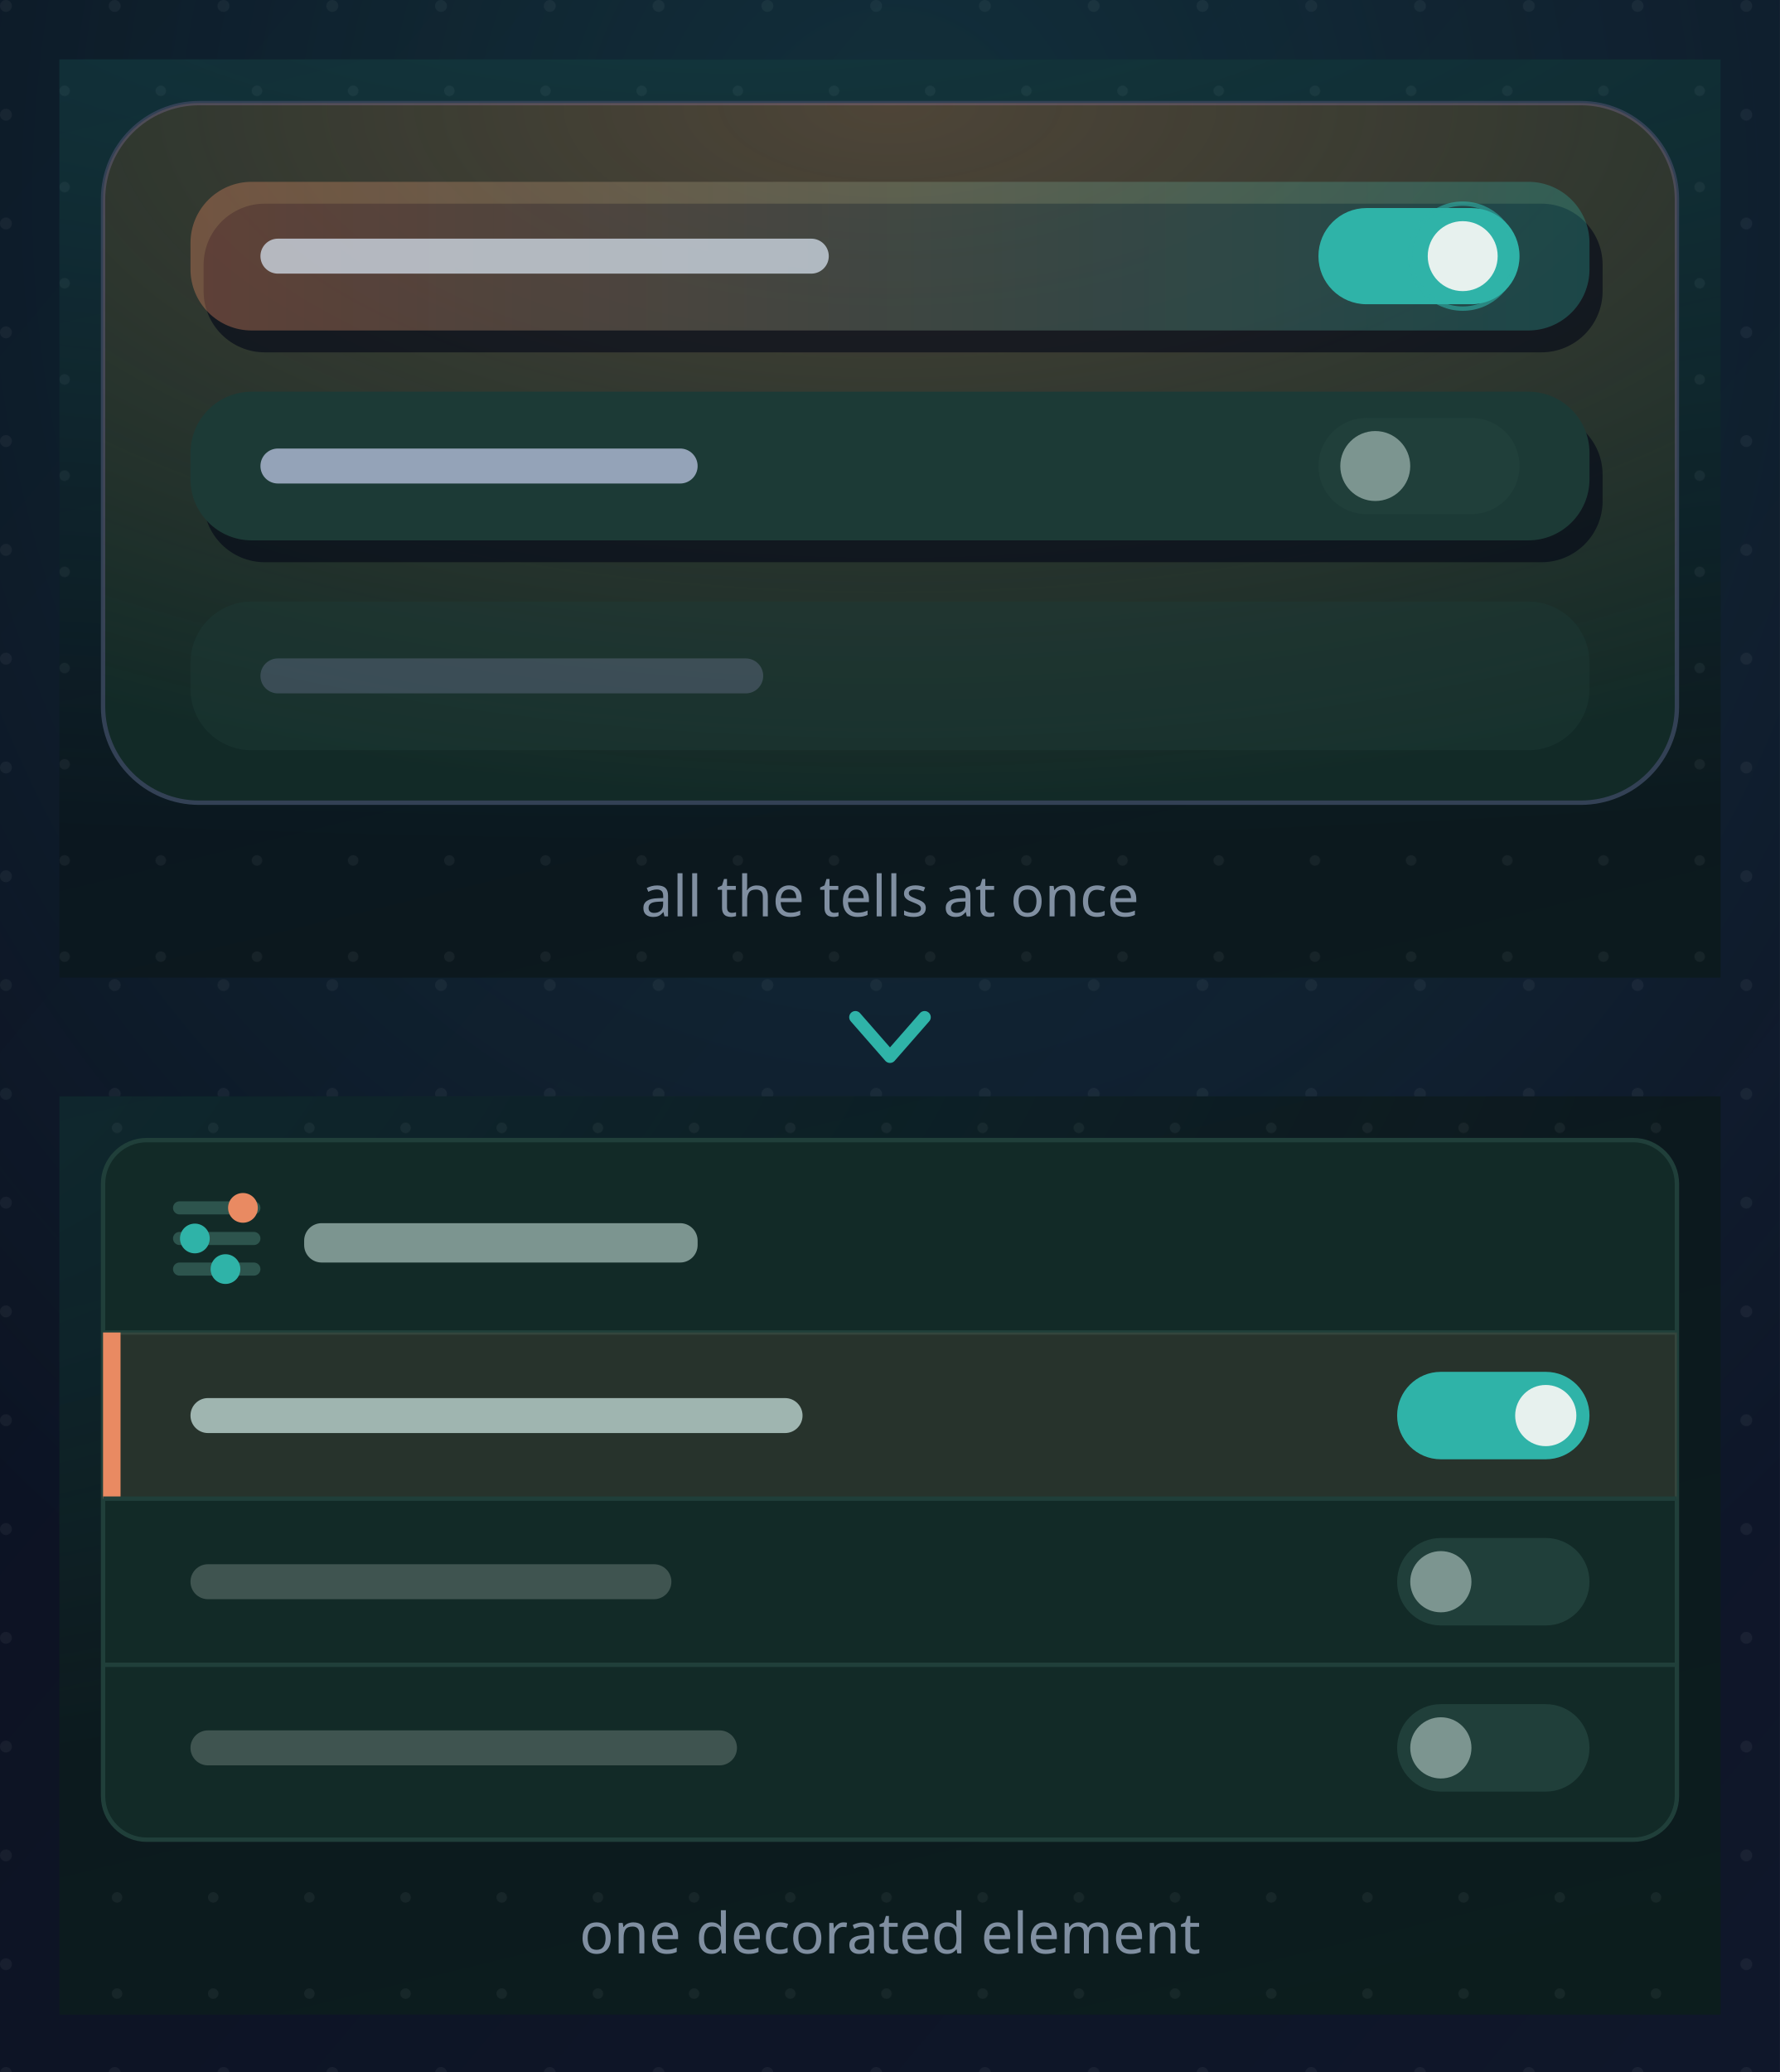
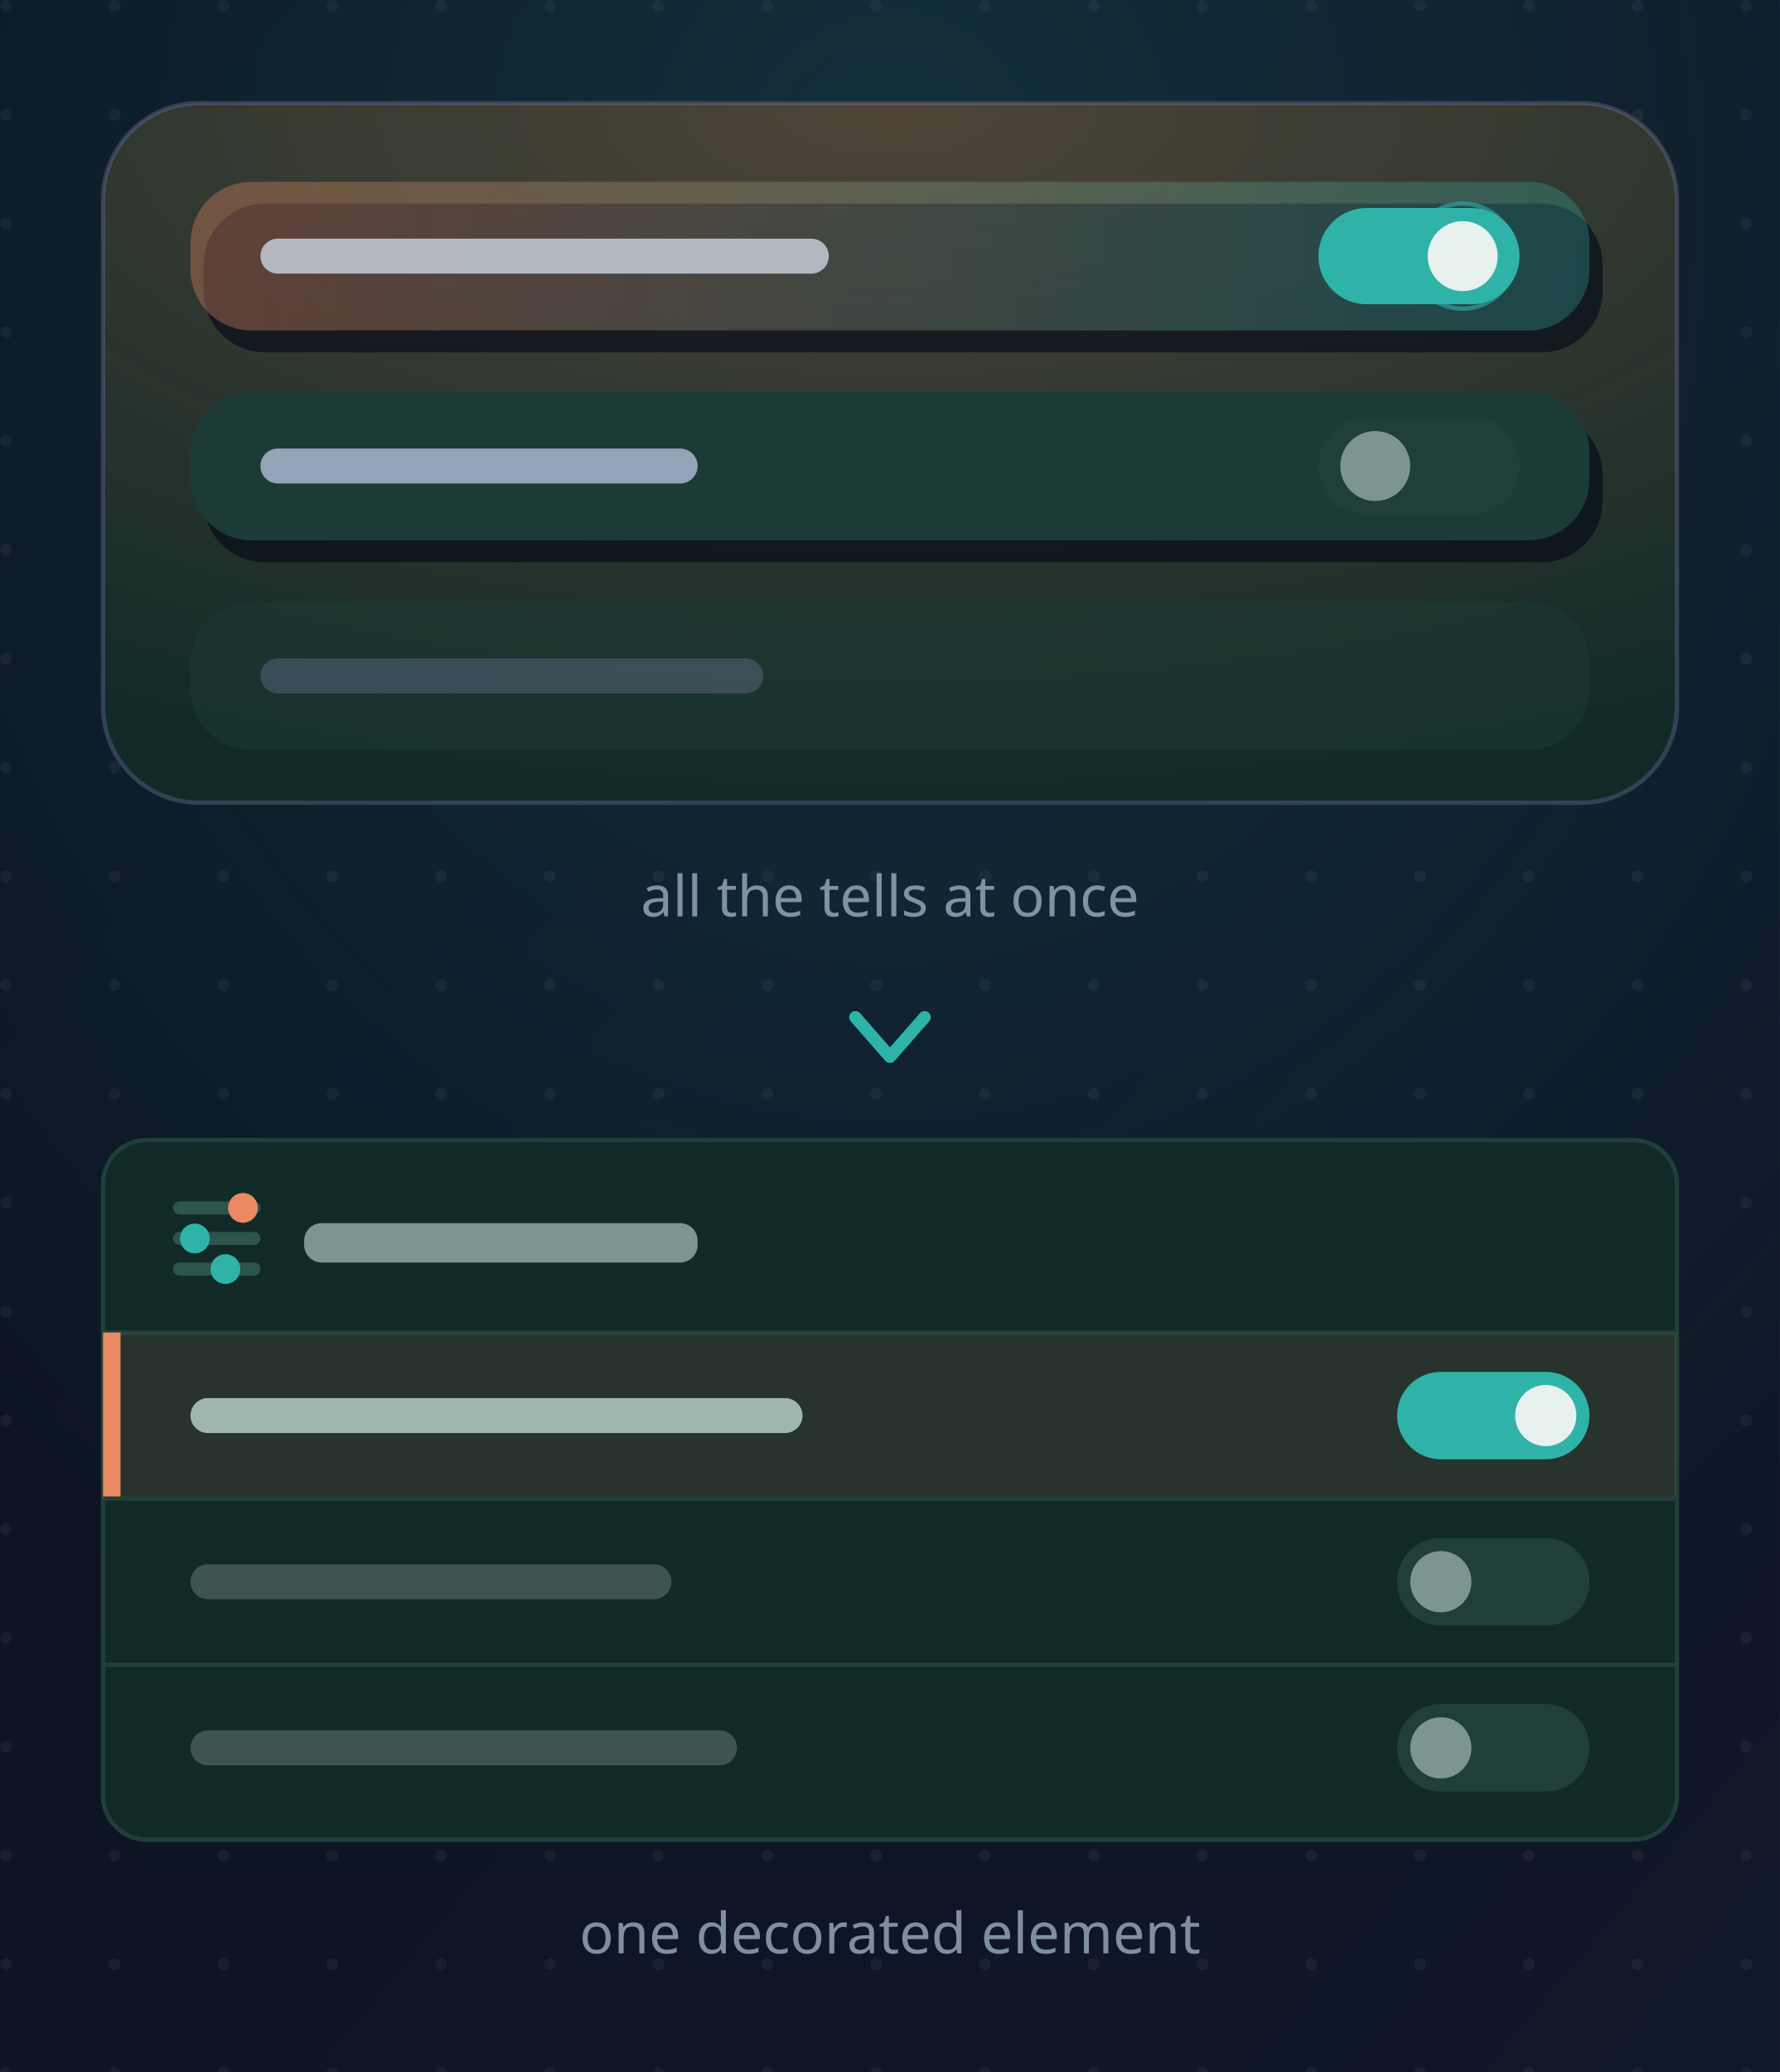
<svg xmlns="http://www.w3.org/2000/svg" viewBox="0 0 360 419" role="img" aria-label="A UI card crowded with glows, gradients and floating rows, an arrow, then a flat dense card whose only ornament is a terracotta enabled-edge">
  <defs>
    <linearGradient id="m-bg" x1="0" y1="0" x2="1" y2="1">
      <stop offset="0" stop-color="#0b1120" />
      <stop offset="1" stop-color="#0f172a" />
    </linearGradient>
    <radialGradient id="m-glow" cx="0.5" cy="0.1" r="0.8">
      <stop offset="0" stop-color="#2fb3a8" stop-opacity="0.18" />
      <stop offset="1" stop-color="#2fb3a8" stop-opacity="0" />
    </radialGradient>
    <pattern id="m-dots" width="22" height="22" patternUnits="userSpaceOnUse">
      <circle cx="1.2" cy="1.2" r="1.2" fill="#f8fafc" fill-opacity="0.05" />
    </pattern>
  </defs>
  <rect width="360" height="419" fill="url(#m-bg)" />
  <rect width="360" height="419" fill="url(#m-dots)" />
  <rect width="360" height="419" fill="url(#m-glow)" />
  <svg x="12.0" y="12.0" width="336.0" height="185.7" viewBox="110 60 380 210">
    <defs>
      <linearGradient id="bg" x1="0" y1="0" x2="1" y2="1">
        <stop offset="0" stop-color="#0b1120" />
        <stop offset="1" stop-color="#0c1f1d" />
      </linearGradient>
      <radialGradient id="glow" cx="0.22" cy="0.15" r="0.65">
        <stop offset="0" stop-color="#2fb3a8" stop-opacity="0.22" />
        <stop offset="1" stop-color="#2fb3a8" stop-opacity="0" />
      </radialGradient>
      <pattern id="dots" width="22" height="22" patternUnits="userSpaceOnUse">
        <circle cx="1.2" cy="1.2" r="1.2" fill="#f8fafc" fill-opacity="0.05" />
      </pattern>
      <radialGradient id="cardglow" cx="0.5" cy="0" r="1">
        <stop offset="0" stop-color="#e98a62" stop-opacity="0.28" />
        <stop offset="1" stop-color="#e98a62" stop-opacity="0" />
      </radialGradient>
      <linearGradient id="rowgrad" x1="0" y1="0" x2="1" y2="0">
        <stop offset="0" stop-color="#e98a62" stop-opacity="0.35" />
        <stop offset="1" stop-color="#2fb3a8" stop-opacity="0.3" />
      </linearGradient>
    </defs>
-     <rect width="1200" height="300" fill="url(#bg)" />
-     <rect width="1200" height="300" fill="url(#dots)" />
-     <rect width="1200" height="300" fill="url(#glow)" />
    <g transform="translate(120 70)" font-family="ui-sans-serif, system-ui, sans-serif">
      <rect width="360" height="160" rx="22" fill="#122a27" stroke="#334155" />
      <rect width="360" height="160" rx="22" fill="url(#cardglow)" />
      <g transform="translate(20 18)">
        <rect x="3" y="5" width="320" height="34" rx="14" fill="#020617" fill-opacity="0.6" />
        <rect width="320" height="34" rx="14" fill="url(#rowgrad)" />
        <rect x="16" y="13" width="130" height="8" rx="4" fill="#cbd5e1" fill-opacity="0.8" />
        <rect x="258" y="6" width="46" height="22" rx="11" fill="#2fb3a8" />
        <circle cx="291" cy="17" r="8" fill="#e7f1ee" />
        <circle cx="291" cy="17" r="12" fill="none" stroke="#2fb3a8" stroke-opacity="0.6" />
      </g>
      <g transform="translate(20 66)">
        <rect x="3" y="5" width="320" height="34" rx="14" fill="#020617" fill-opacity="0.6" />
        <rect width="320" height="34" rx="14" fill="#1c3a36" />
        <rect x="16" y="13" width="100" height="8" rx="4" fill="#94a3b8" />
        <rect x="258" y="6" width="46" height="22" rx="11" fill="#203f3a" />
        <circle cx="271" cy="17" r="8" fill="#7c9590" />
      </g>
      <g transform="translate(20 114)" opacity="0.45">
        <rect width="320" height="34" rx="14" fill="#1c3a36" />
        <rect x="16" y="13" width="115" height="8" rx="4" fill="#64748b" />
      </g>
      <text x="180" y="186" text-anchor="middle" font-size="13" fill="#94a3b8" fill-opacity="0.85">all the tells at once</text>
    </g>
    <g stroke="#94a3b8" stroke-opacity="0.6" stroke-width="2.5">
      <line x1="520" y1="150" x2="640" y2="150" stroke-dasharray="6 8" />
      <path d="M632 142 l14 8 -14 8" fill="none" />
    </g>
    <g transform="translate(680 70)" font-family="ui-sans-serif, system-ui, sans-serif">
      <rect width="360" height="160" rx="10" fill="#122a27" stroke="#203f3a" />
      <g transform="translate(16 12)">
        <g>
          <rect x="0" y="2" width="20" height="3" rx="1.5" fill="#2d544d" />
          <rect x="0" y="9" width="20" height="3" rx="1.5" fill="#2d544d" />
          <rect x="0" y="16" width="20" height="3" rx="1.5" fill="#2d544d" />
          <circle cx="16" cy="3.5" r="3.4" fill="#e98a62" />
          <circle cx="5" cy="10.5" r="3.4" fill="#2fb3a8" />
          <circle cx="12" cy="17.5" r="3.4" fill="#2fb3a8" />
        </g>
        <rect x="30" y="7" width="90" height="9" rx="4" fill="#7c9590" />
      </g>
      <line x1="0" y1="44" x2="360" y2="44" stroke="#203f3a" />
      <g transform="translate(0 44)">
        <rect width="360" height="38" fill="#e98a62" fill-opacity="0.1" />
        <rect width="4" height="38" fill="#e98a62" />
        <rect x="20" y="15" width="140" height="8" rx="4" fill="#9fb5b0" />
        <rect x="296" y="9" width="44" height="20" rx="10" fill="#2fb3a8" />
        <circle cx="330" cy="19" r="7" fill="#e7f1ee" />
      </g>
      <line x1="0" y1="82" x2="360" y2="82" stroke="#203f3a" />
      <g transform="translate(0 82)">
        <rect x="20" y="15" width="110" height="8" rx="4" fill="#3f5450" />
        <rect x="296" y="9" width="44" height="20" rx="10" fill="#203f3a" />
        <circle cx="306" cy="19" r="7" fill="#7c9590" />
      </g>
      <line x1="0" y1="120" x2="360" y2="120" stroke="#203f3a" />
      <g transform="translate(0 120)">
        <rect x="20" y="15" width="125" height="8" rx="4" fill="#3f5450" />
        <rect x="296" y="9" width="44" height="20" rx="10" fill="#203f3a" />
        <circle cx="306" cy="19" r="7" fill="#7c9590" />
      </g>
      <text x="180" y="186" text-anchor="middle" font-size="13" fill="#94a3b8" fill-opacity="0.85">one decorated element</text>
    </g>
  </svg>
  <path d="M173.0 205.7 l7 8 l7 -8" fill="none" stroke="#2fb3a8" stroke-width="2.5" stroke-linecap="round" stroke-linejoin="round" />
  <svg x="12.0" y="221.7" width="336.0" height="185.7" viewBox="670 60 380 210">
    <defs>
      <linearGradient id="bg" x1="0" y1="0" x2="1" y2="1">
        <stop offset="0" stop-color="#0b1120" />
        <stop offset="1" stop-color="#0c1f1d" />
      </linearGradient>
      <radialGradient id="glow" cx="0.22" cy="0.15" r="0.65">
        <stop offset="0" stop-color="#2fb3a8" stop-opacity="0.22" />
        <stop offset="1" stop-color="#2fb3a8" stop-opacity="0" />
      </radialGradient>
      <pattern id="dots" width="22" height="22" patternUnits="userSpaceOnUse">
        <circle cx="1.2" cy="1.2" r="1.2" fill="#f8fafc" fill-opacity="0.05" />
      </pattern>
      <radialGradient id="cardglow" cx="0.5" cy="0" r="1">
        <stop offset="0" stop-color="#e98a62" stop-opacity="0.28" />
        <stop offset="1" stop-color="#e98a62" stop-opacity="0" />
      </radialGradient>
      <linearGradient id="rowgrad" x1="0" y1="0" x2="1" y2="0">
        <stop offset="0" stop-color="#e98a62" stop-opacity="0.35" />
        <stop offset="1" stop-color="#2fb3a8" stop-opacity="0.3" />
      </linearGradient>
    </defs>
-     <rect width="1200" height="300" fill="url(#bg)" />
-     <rect width="1200" height="300" fill="url(#dots)" />
-     <rect width="1200" height="300" fill="url(#glow)" />
    <g transform="translate(120 70)" font-family="ui-sans-serif, system-ui, sans-serif">
      <rect width="360" height="160" rx="22" fill="#122a27" stroke="#334155" />
      <rect width="360" height="160" rx="22" fill="url(#cardglow)" />
      <g transform="translate(20 18)">
        <rect x="3" y="5" width="320" height="34" rx="14" fill="#020617" fill-opacity="0.6" />
        <rect width="320" height="34" rx="14" fill="url(#rowgrad)" />
        <rect x="16" y="13" width="130" height="8" rx="4" fill="#cbd5e1" fill-opacity="0.8" />
        <rect x="258" y="6" width="46" height="22" rx="11" fill="#2fb3a8" />
        <circle cx="291" cy="17" r="8" fill="#e7f1ee" />
        <circle cx="291" cy="17" r="12" fill="none" stroke="#2fb3a8" stroke-opacity="0.6" />
      </g>
      <g transform="translate(20 66)">
        <rect x="3" y="5" width="320" height="34" rx="14" fill="#020617" fill-opacity="0.6" />
        <rect width="320" height="34" rx="14" fill="#1c3a36" />
        <rect x="16" y="13" width="100" height="8" rx="4" fill="#94a3b8" />
        <rect x="258" y="6" width="46" height="22" rx="11" fill="#203f3a" />
        <circle cx="271" cy="17" r="8" fill="#7c9590" />
      </g>
      <g transform="translate(20 114)" opacity="0.45">
        <rect width="320" height="34" rx="14" fill="#1c3a36" />
        <rect x="16" y="13" width="115" height="8" rx="4" fill="#64748b" />
      </g>
      <text x="180" y="186" text-anchor="middle" font-size="13" fill="#94a3b8" fill-opacity="0.85">all the tells at once</text>
    </g>
    <g stroke="#94a3b8" stroke-opacity="0.6" stroke-width="2.5">
      <line x1="520" y1="150" x2="640" y2="150" stroke-dasharray="6 8" />
      <path d="M632 142 l14 8 -14 8" fill="none" />
    </g>
    <g transform="translate(680 70)" font-family="ui-sans-serif, system-ui, sans-serif">
      <rect width="360" height="160" rx="10" fill="#122a27" stroke="#203f3a" />
      <g transform="translate(16 12)">
        <g>
          <rect x="0" y="2" width="20" height="3" rx="1.5" fill="#2d544d" />
          <rect x="0" y="9" width="20" height="3" rx="1.5" fill="#2d544d" />
          <rect x="0" y="16" width="20" height="3" rx="1.5" fill="#2d544d" />
          <circle cx="16" cy="3.5" r="3.4" fill="#e98a62" />
          <circle cx="5" cy="10.5" r="3.4" fill="#2fb3a8" />
          <circle cx="12" cy="17.5" r="3.4" fill="#2fb3a8" />
        </g>
        <rect x="30" y="7" width="90" height="9" rx="4" fill="#7c9590" />
      </g>
      <line x1="0" y1="44" x2="360" y2="44" stroke="#203f3a" />
      <g transform="translate(0 44)">
        <rect width="360" height="38" fill="#e98a62" fill-opacity="0.1" />
        <rect width="4" height="38" fill="#e98a62" />
        <rect x="20" y="15" width="140" height="8" rx="4" fill="#9fb5b0" />
        <rect x="296" y="9" width="44" height="20" rx="10" fill="#2fb3a8" />
        <circle cx="330" cy="19" r="7" fill="#e7f1ee" />
      </g>
      <line x1="0" y1="82" x2="360" y2="82" stroke="#203f3a" />
      <g transform="translate(0 82)">
        <rect x="20" y="15" width="110" height="8" rx="4" fill="#3f5450" />
        <rect x="296" y="9" width="44" height="20" rx="10" fill="#203f3a" />
        <circle cx="306" cy="19" r="7" fill="#7c9590" />
      </g>
      <line x1="0" y1="120" x2="360" y2="120" stroke="#203f3a" />
      <g transform="translate(0 120)">
        <rect x="20" y="15" width="125" height="8" rx="4" fill="#3f5450" />
        <rect x="296" y="9" width="44" height="20" rx="10" fill="#203f3a" />
        <circle cx="306" cy="19" r="7" fill="#7c9590" />
      </g>
      <text x="180" y="186" text-anchor="middle" font-size="13" fill="#94a3b8" fill-opacity="0.85">one decorated element</text>
    </g>
  </svg>
</svg>
